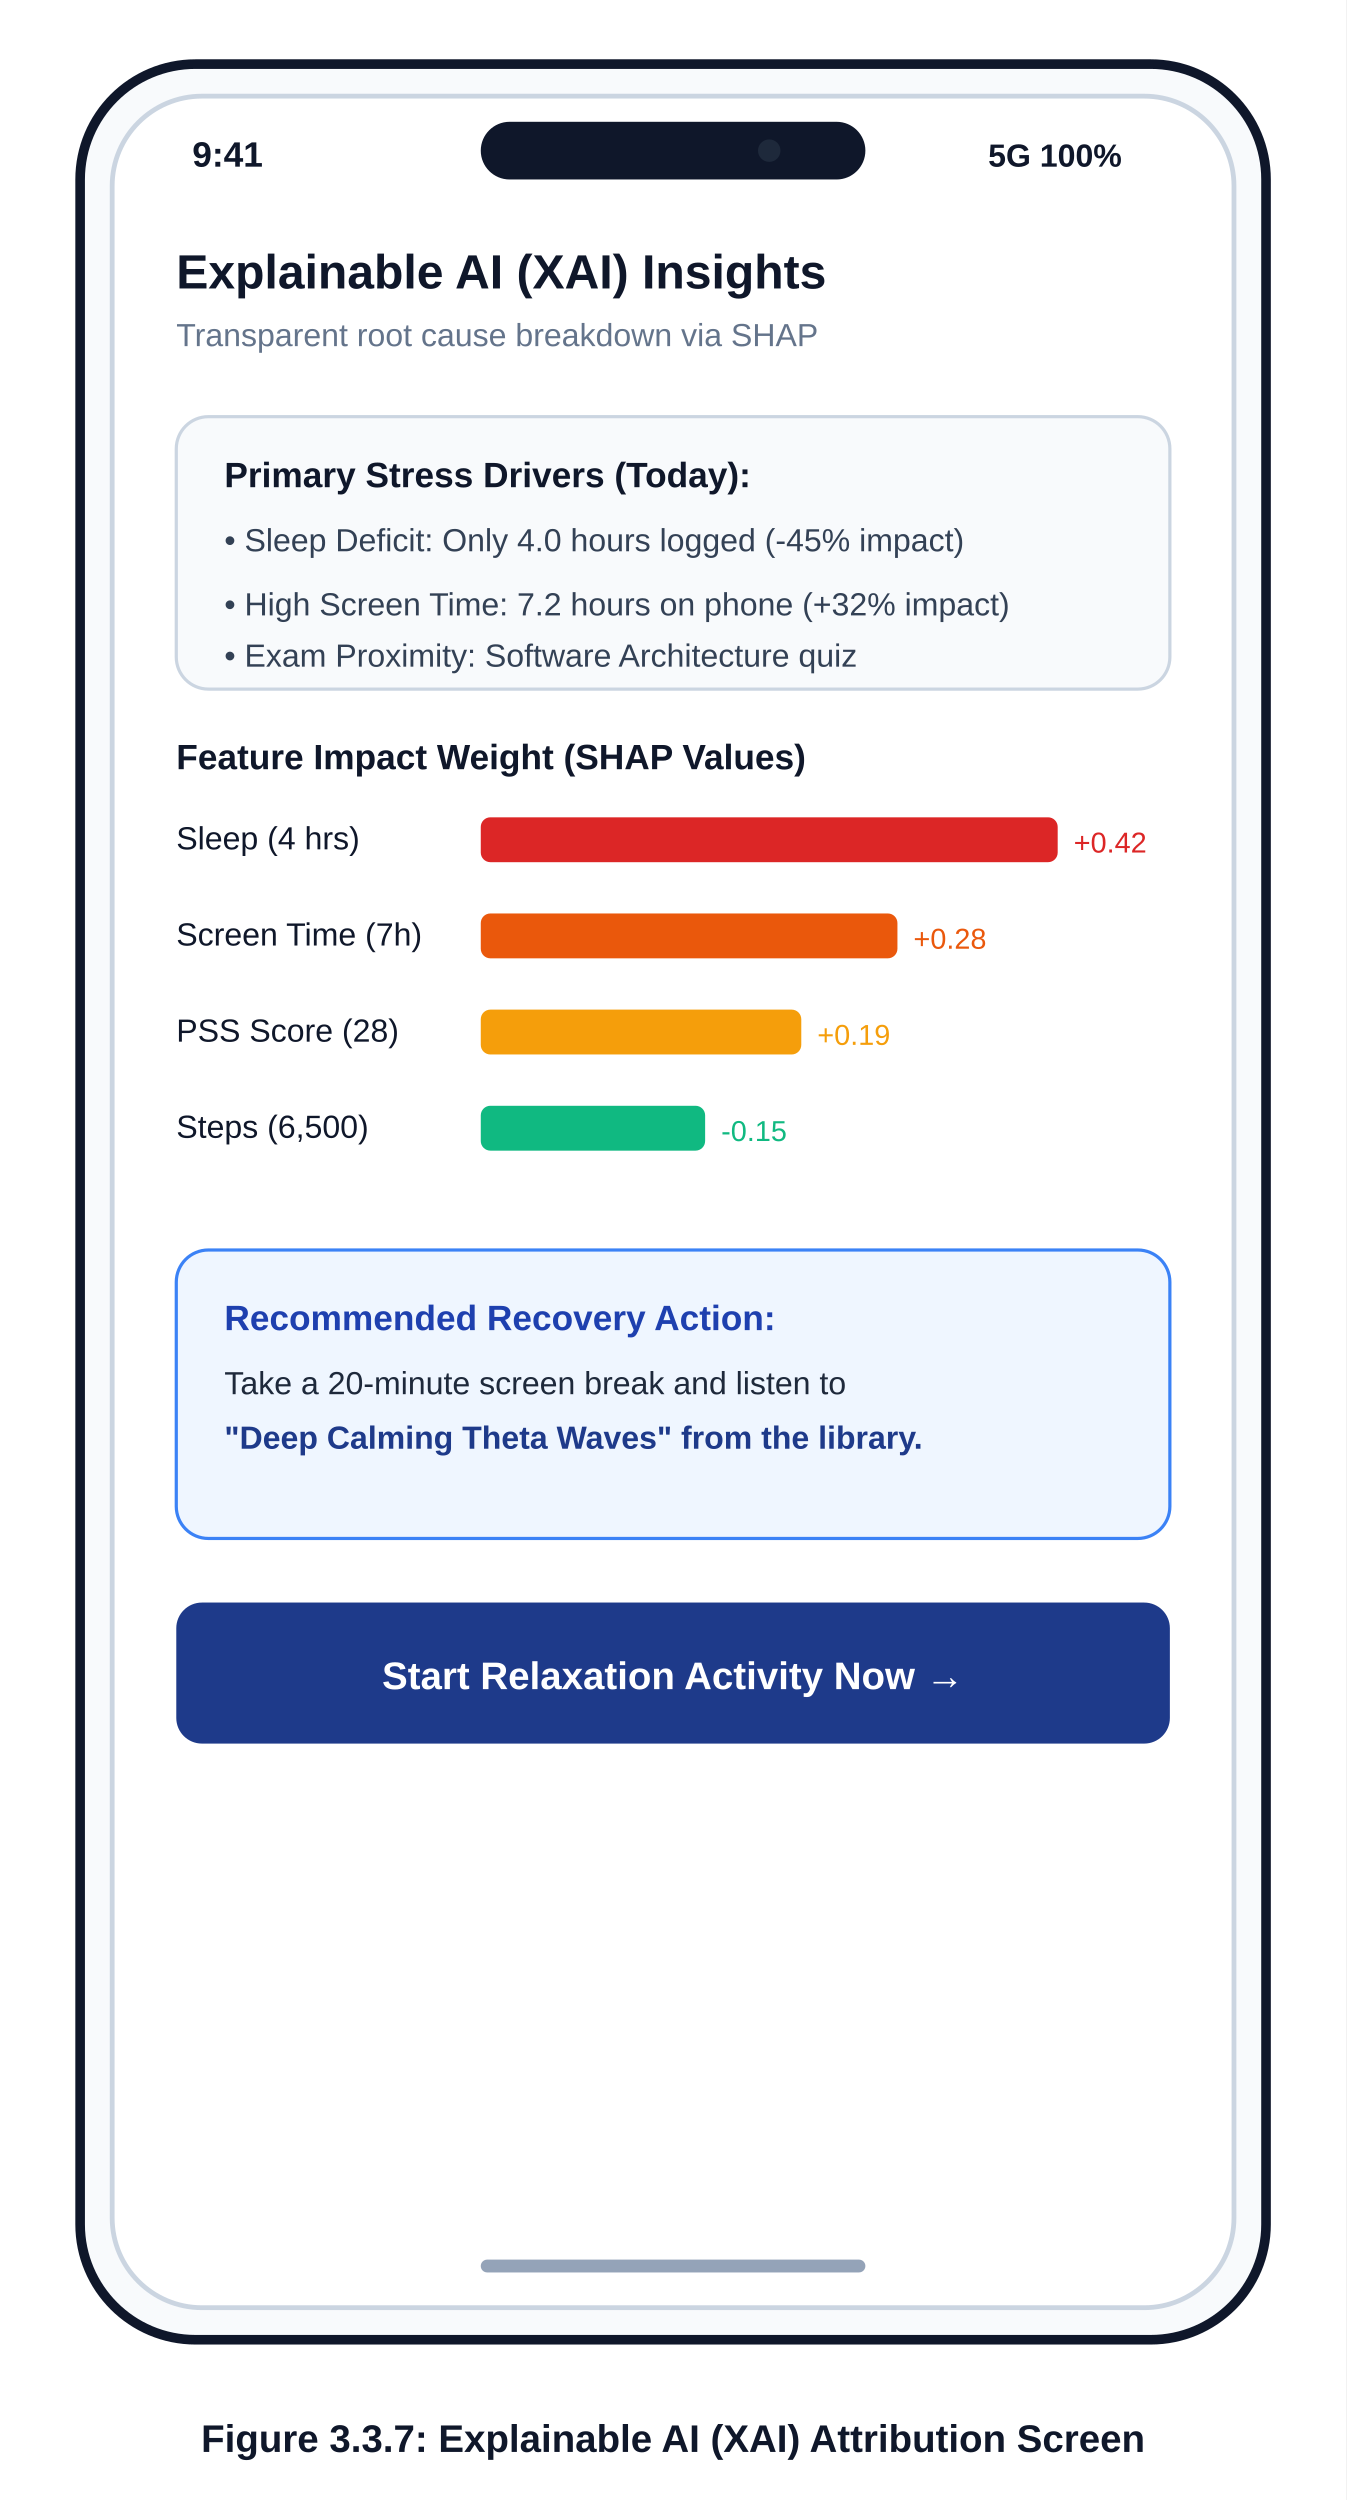
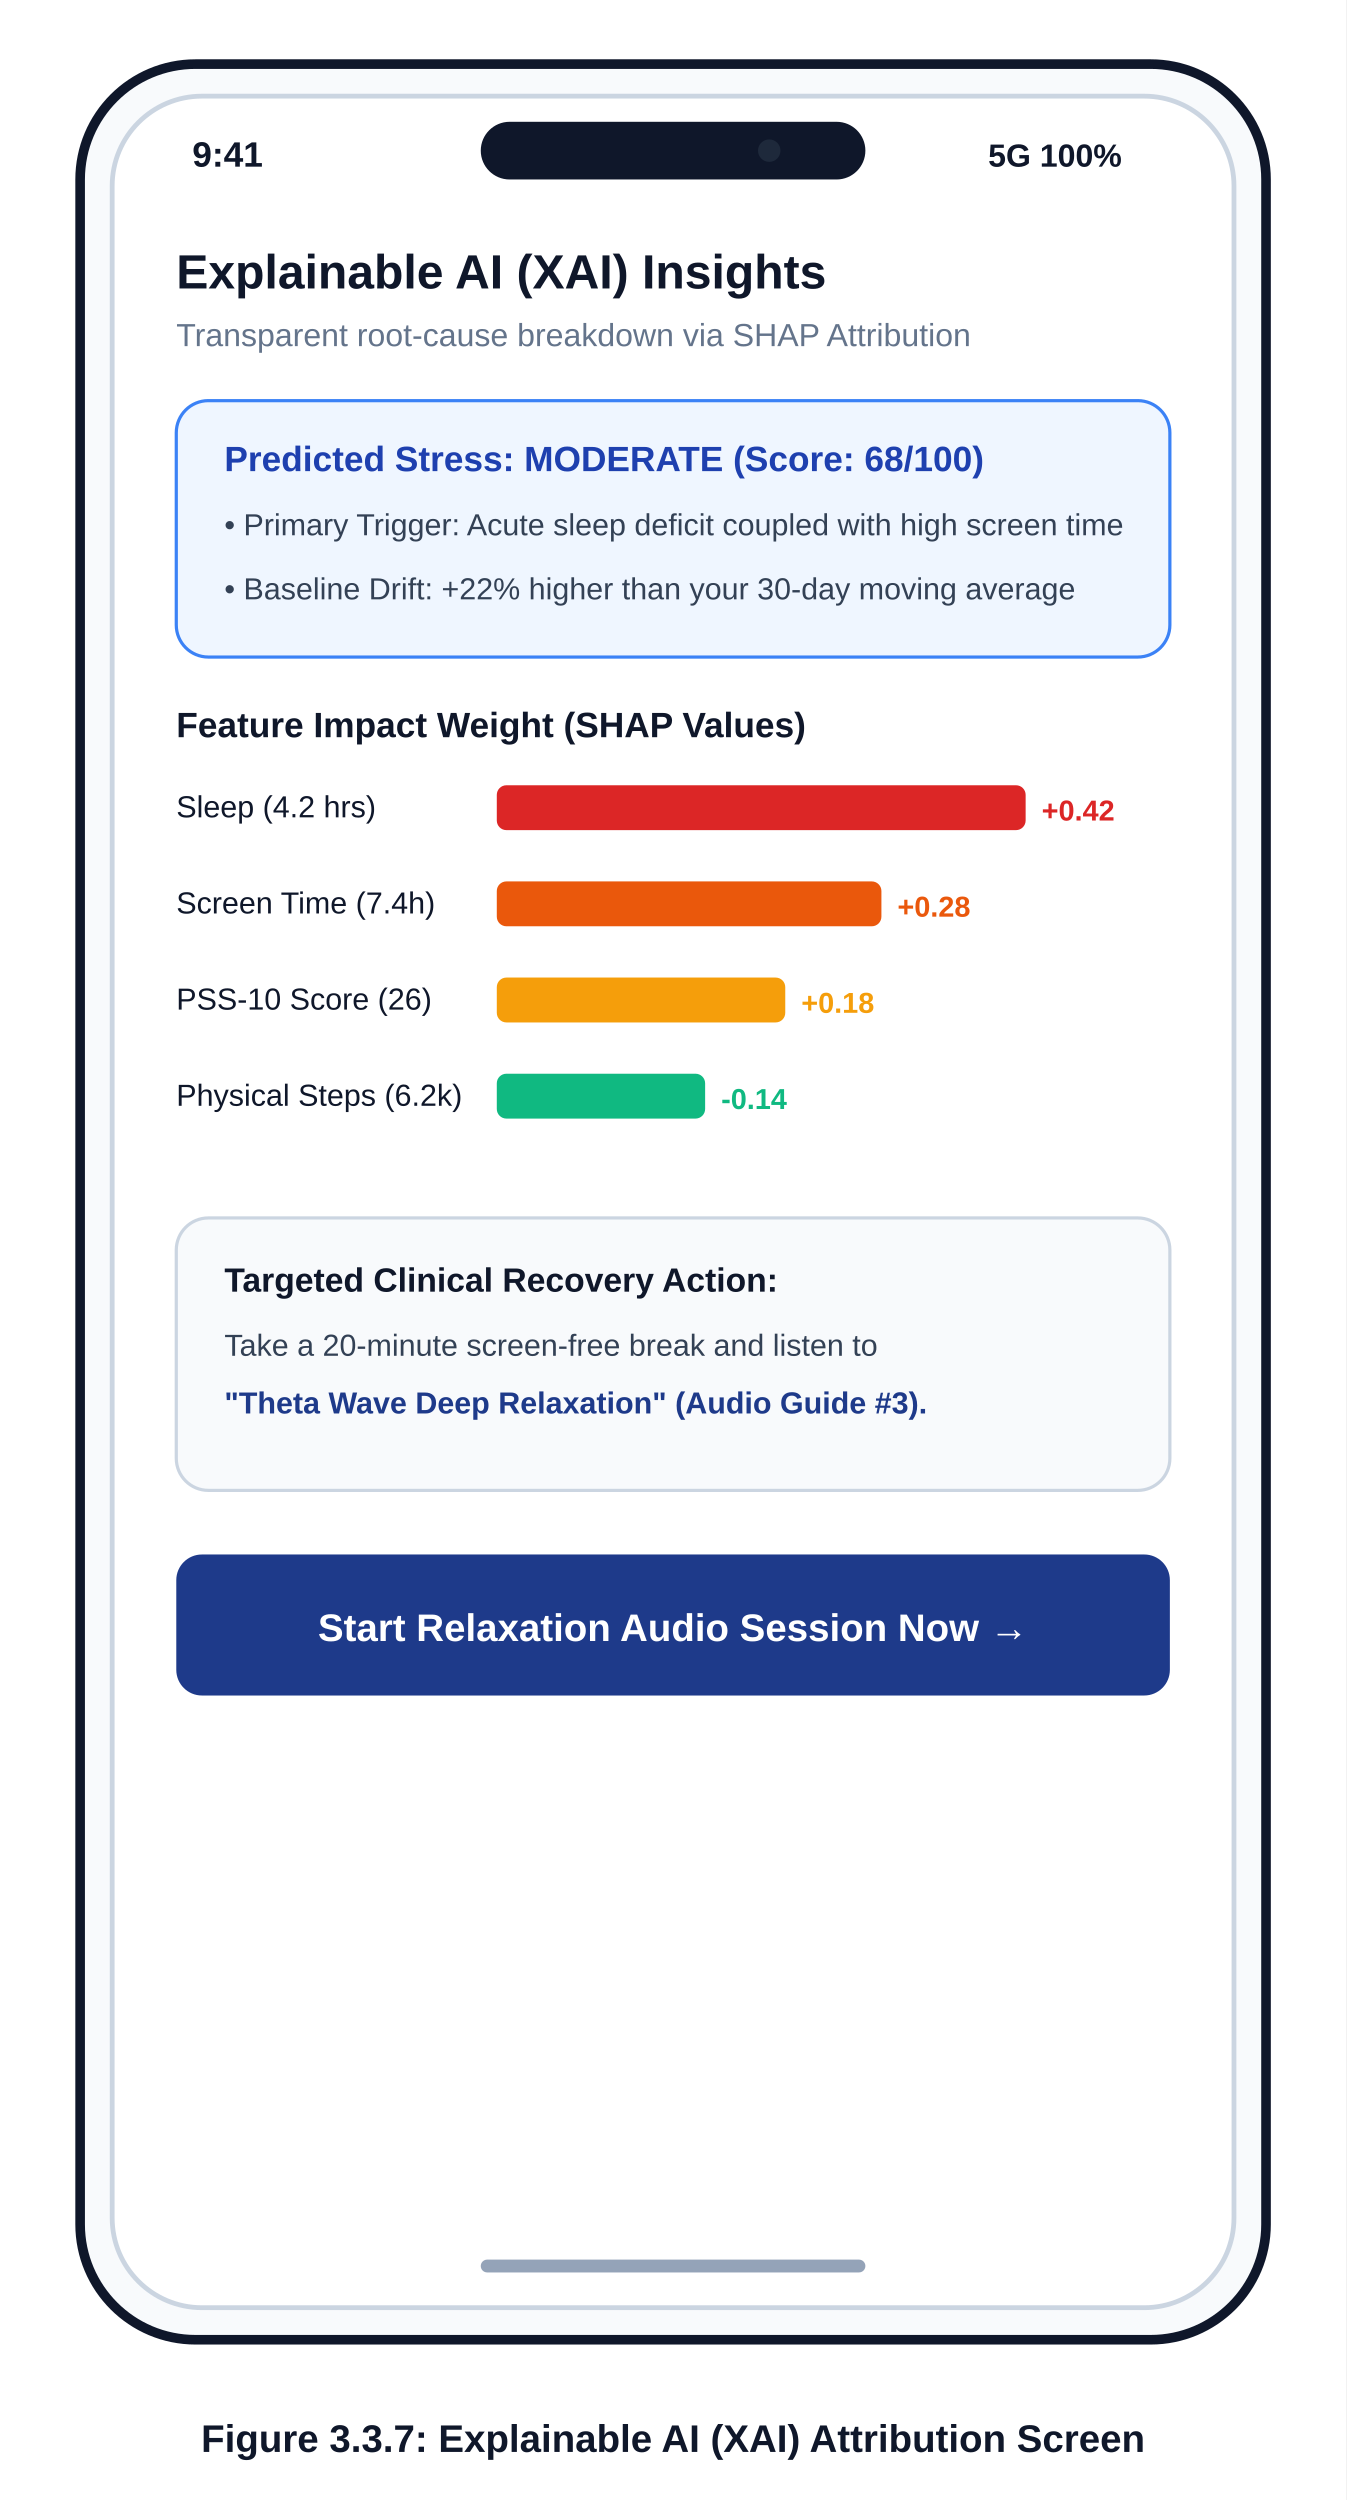
<svg xmlns="http://www.w3.org/2000/svg" width="420" height="780" viewBox="0 0 420 780">
  <rect width="420" height="780" fill="#ffffff" />
  <rect x="25" y="20" width="370" height="710" rx="36" fill="#f8fafc" stroke="#0f172a" stroke-width="3" />
  <rect x="35" y="30" width="350" height="690" rx="28" fill="#ffffff" stroke="#cbd5e1" stroke-width="1.5" />
  <rect x="150" y="38" width="120" height="18" rx="9" fill="#0f172a" />
  <circle cx="240" cy="47" r="3.5" fill="#1e293b" />
  <text x="60" y="52" font-family="Arial, sans-serif" font-size="11" font-weight="bold" fill="#0f172a">9:41</text>
  <text x="350" y="52" font-family="Arial, sans-serif" font-size="10" font-weight="bold" fill="#0f172a" text-anchor="end">5G 100%</text>
  <text x="55" y="90" font-family="Arial, sans-serif" font-size="15" font-weight="bold" fill="#0f172a">Explainable AI (XAI) Insights</text>
-   <text x="55" y="108" font-family="Arial, sans-serif" font-size="10" fill="#64748b">Transparent root cause breakdown via SHAP</text>
-   <rect x="55" y="130" width="310" height="85" rx="10" fill="#f8fafc" stroke="#cbd5e1" />
-   <text x="70" y="152" font-family="Arial, sans-serif" font-size="11" font-weight="bold" fill="#0f172a">Primary Stress Drivers (Today):</text>
-   <text x="70" y="172" font-family="Arial, sans-serif" font-size="10" fill="#334155">• Sleep Deficit: Only 4.0 hours logged (-45% impact)</text>
-   <text x="70" y="192" font-family="Arial, sans-serif" font-size="10" fill="#334155">• High Screen Time: 7.2 hours on phone (+32% impact)</text>
-   <text x="70" y="208" font-family="Arial, sans-serif" font-size="10" fill="#334155">• Exam Proximity: Software Architecture quiz</text>
-   <text x="55" y="240" font-family="Arial, sans-serif" font-size="11" font-weight="bold" fill="#0f172a">Feature Impact Weight (SHAP Values)</text>
-   <text x="55" y="265" font-family="Arial, sans-serif" font-size="10" fill="#0f172a">Sleep (4 hrs)</text>
-   <rect x="150" y="255" width="180" height="14" rx="3" fill="#dc2626" />
-   <text x="335" y="266" font-family="Arial, sans-serif" font-size="9" fill="#dc2626">+0.42</text>
-   <text x="55" y="295" font-family="Arial, sans-serif" font-size="10" fill="#0f172a">Screen Time (7h)</text>
-   <rect x="150" y="285" width="130" height="14" rx="3" fill="#ea580c" />
-   <text x="285" y="296" font-family="Arial, sans-serif" font-size="9" fill="#ea580c">+0.28</text>
-   <text x="55" y="325" font-family="Arial, sans-serif" font-size="10" fill="#0f172a">PSS Score (28)</text>
-   <rect x="150" y="315" width="100" height="14" rx="3" fill="#f59e0b" />
-   <text x="255" y="326" font-family="Arial, sans-serif" font-size="9" fill="#f59e0b">+0.19</text>
-   <text x="55" y="355" font-family="Arial, sans-serif" font-size="10" fill="#0f172a">Steps (6,500)</text>
-   <rect x="150" y="345" width="70" height="14" rx="3" fill="#10b981" />
-   <text x="225" y="356" font-family="Arial, sans-serif" font-size="9" fill="#10b981">-0.15</text>
-   <rect x="55" y="390" width="310" height="90" rx="10" fill="#eff6ff" stroke="#3b82f6" />
-   <text x="70" y="415" font-family="Arial, sans-serif" font-size="11" font-weight="bold" fill="#1e40af">Recommended Recovery Action:</text>
-   <text x="70" y="435" font-family="Arial, sans-serif" font-size="10" fill="#1e293b">Take a 20-minute screen break and listen to</text>
-   <text x="70" y="452" font-family="Arial, sans-serif" font-size="10" font-weight="bold" fill="#1e3a8a">"Deep Calming Theta Waves" from the library.</text>
-   <rect x="55" y="500" width="310" height="44" rx="8" fill="#1e3a8a" />
-   <text x="210" y="527" font-family="Arial, sans-serif" font-size="12" font-weight="bold" fill="#ffffff" text-anchor="middle">Start Relaxation Activity Now →</text>
+   <text x="55" y="108" font-family="Arial, sans-serif" font-size="10" fill="#64748b">Transparent root-cause breakdown via SHAP Attribution</text>
+   <rect x="55" y="125" width="310" height="80" rx="10" fill="#eff6ff" stroke="#3b82f6" />
+   <text x="70" y="147" font-family="Arial, sans-serif" font-size="11" font-weight="bold" fill="#1e40af">Predicted Stress: MODERATE (Score: 68/100)</text>
+   <text x="70" y="167" font-family="Arial, sans-serif" font-size="9.5" fill="#334155">• Primary Trigger: Acute sleep deficit coupled with high screen time</text>
+   <text x="70" y="187" font-family="Arial, sans-serif" font-size="9.5" fill="#334155">• Baseline Drift: +22% higher than your 30-day moving average</text>
+   <text x="55" y="230" font-family="Arial, sans-serif" font-size="11" font-weight="bold" fill="#0f172a">Feature Impact Weight (SHAP Values)</text>
+   <text x="55" y="255" font-family="Arial, sans-serif" font-size="9.5" fill="#0f172a">Sleep (4.2 hrs)</text>
+   <rect x="155" y="245" width="165" height="14" rx="3" fill="#dc2626" />
+   <text x="325" y="256" font-family="Arial, sans-serif" font-size="9" font-weight="bold" fill="#dc2626">+0.42</text>
+   <text x="55" y="285" font-family="Arial, sans-serif" font-size="9.5" fill="#0f172a">Screen Time (7.4h)</text>
+   <rect x="155" y="275" width="120" height="14" rx="3" fill="#ea580c" />
+   <text x="280" y="286" font-family="Arial, sans-serif" font-size="9" font-weight="bold" fill="#ea580c">+0.28</text>
+   <text x="55" y="315" font-family="Arial, sans-serif" font-size="9.5" fill="#0f172a">PSS-10 Score (26)</text>
+   <rect x="155" y="305" width="90" height="14" rx="3" fill="#f59e0b" />
+   <text x="250" y="316" font-family="Arial, sans-serif" font-size="9" font-weight="bold" fill="#f59e0b">+0.18</text>
+   <text x="55" y="345" font-family="Arial, sans-serif" font-size="9.5" fill="#0f172a">Physical Steps (6.2k)</text>
+   <rect x="155" y="335" width="65" height="14" rx="3" fill="#10b981" />
+   <text x="225" y="346" font-family="Arial, sans-serif" font-size="9" font-weight="bold" fill="#10b981">-0.14</text>
+   <rect x="55" y="380" width="310" height="85" rx="10" fill="#f8fafc" stroke="#cbd5e1" />
+   <text x="70" y="403" font-family="Arial, sans-serif" font-size="10.5" font-weight="bold" fill="#0f172a">Targeted Clinical Recovery Action:</text>
+   <text x="70" y="423" font-family="Arial, sans-serif" font-size="9.5" fill="#334155">Take a 20-minute screen-free break and listen to</text>
+   <text x="70" y="441" font-family="Arial, sans-serif" font-size="9.5" font-weight="bold" fill="#1e3a8a">"Theta Wave Deep Relaxation" (Audio Guide #3).</text>
+   <rect x="55" y="485" width="310" height="44" rx="8" fill="#1e3a8a" />
+   <text x="210" y="512" font-family="Arial, sans-serif" font-size="12" font-weight="bold" fill="#ffffff" text-anchor="middle">Start Relaxation Audio Session Now →</text>
  <rect x="150" y="705" width="120" height="4" rx="2" fill="#94a3b8" />
  <text x="210.0" y="765" font-family="Arial, sans-serif" font-size="12" font-weight="bold" fill="#0f172a" text-anchor="middle">Figure 3.3.7: Explainable AI (XAI) Attribution Screen</text>
</svg>
